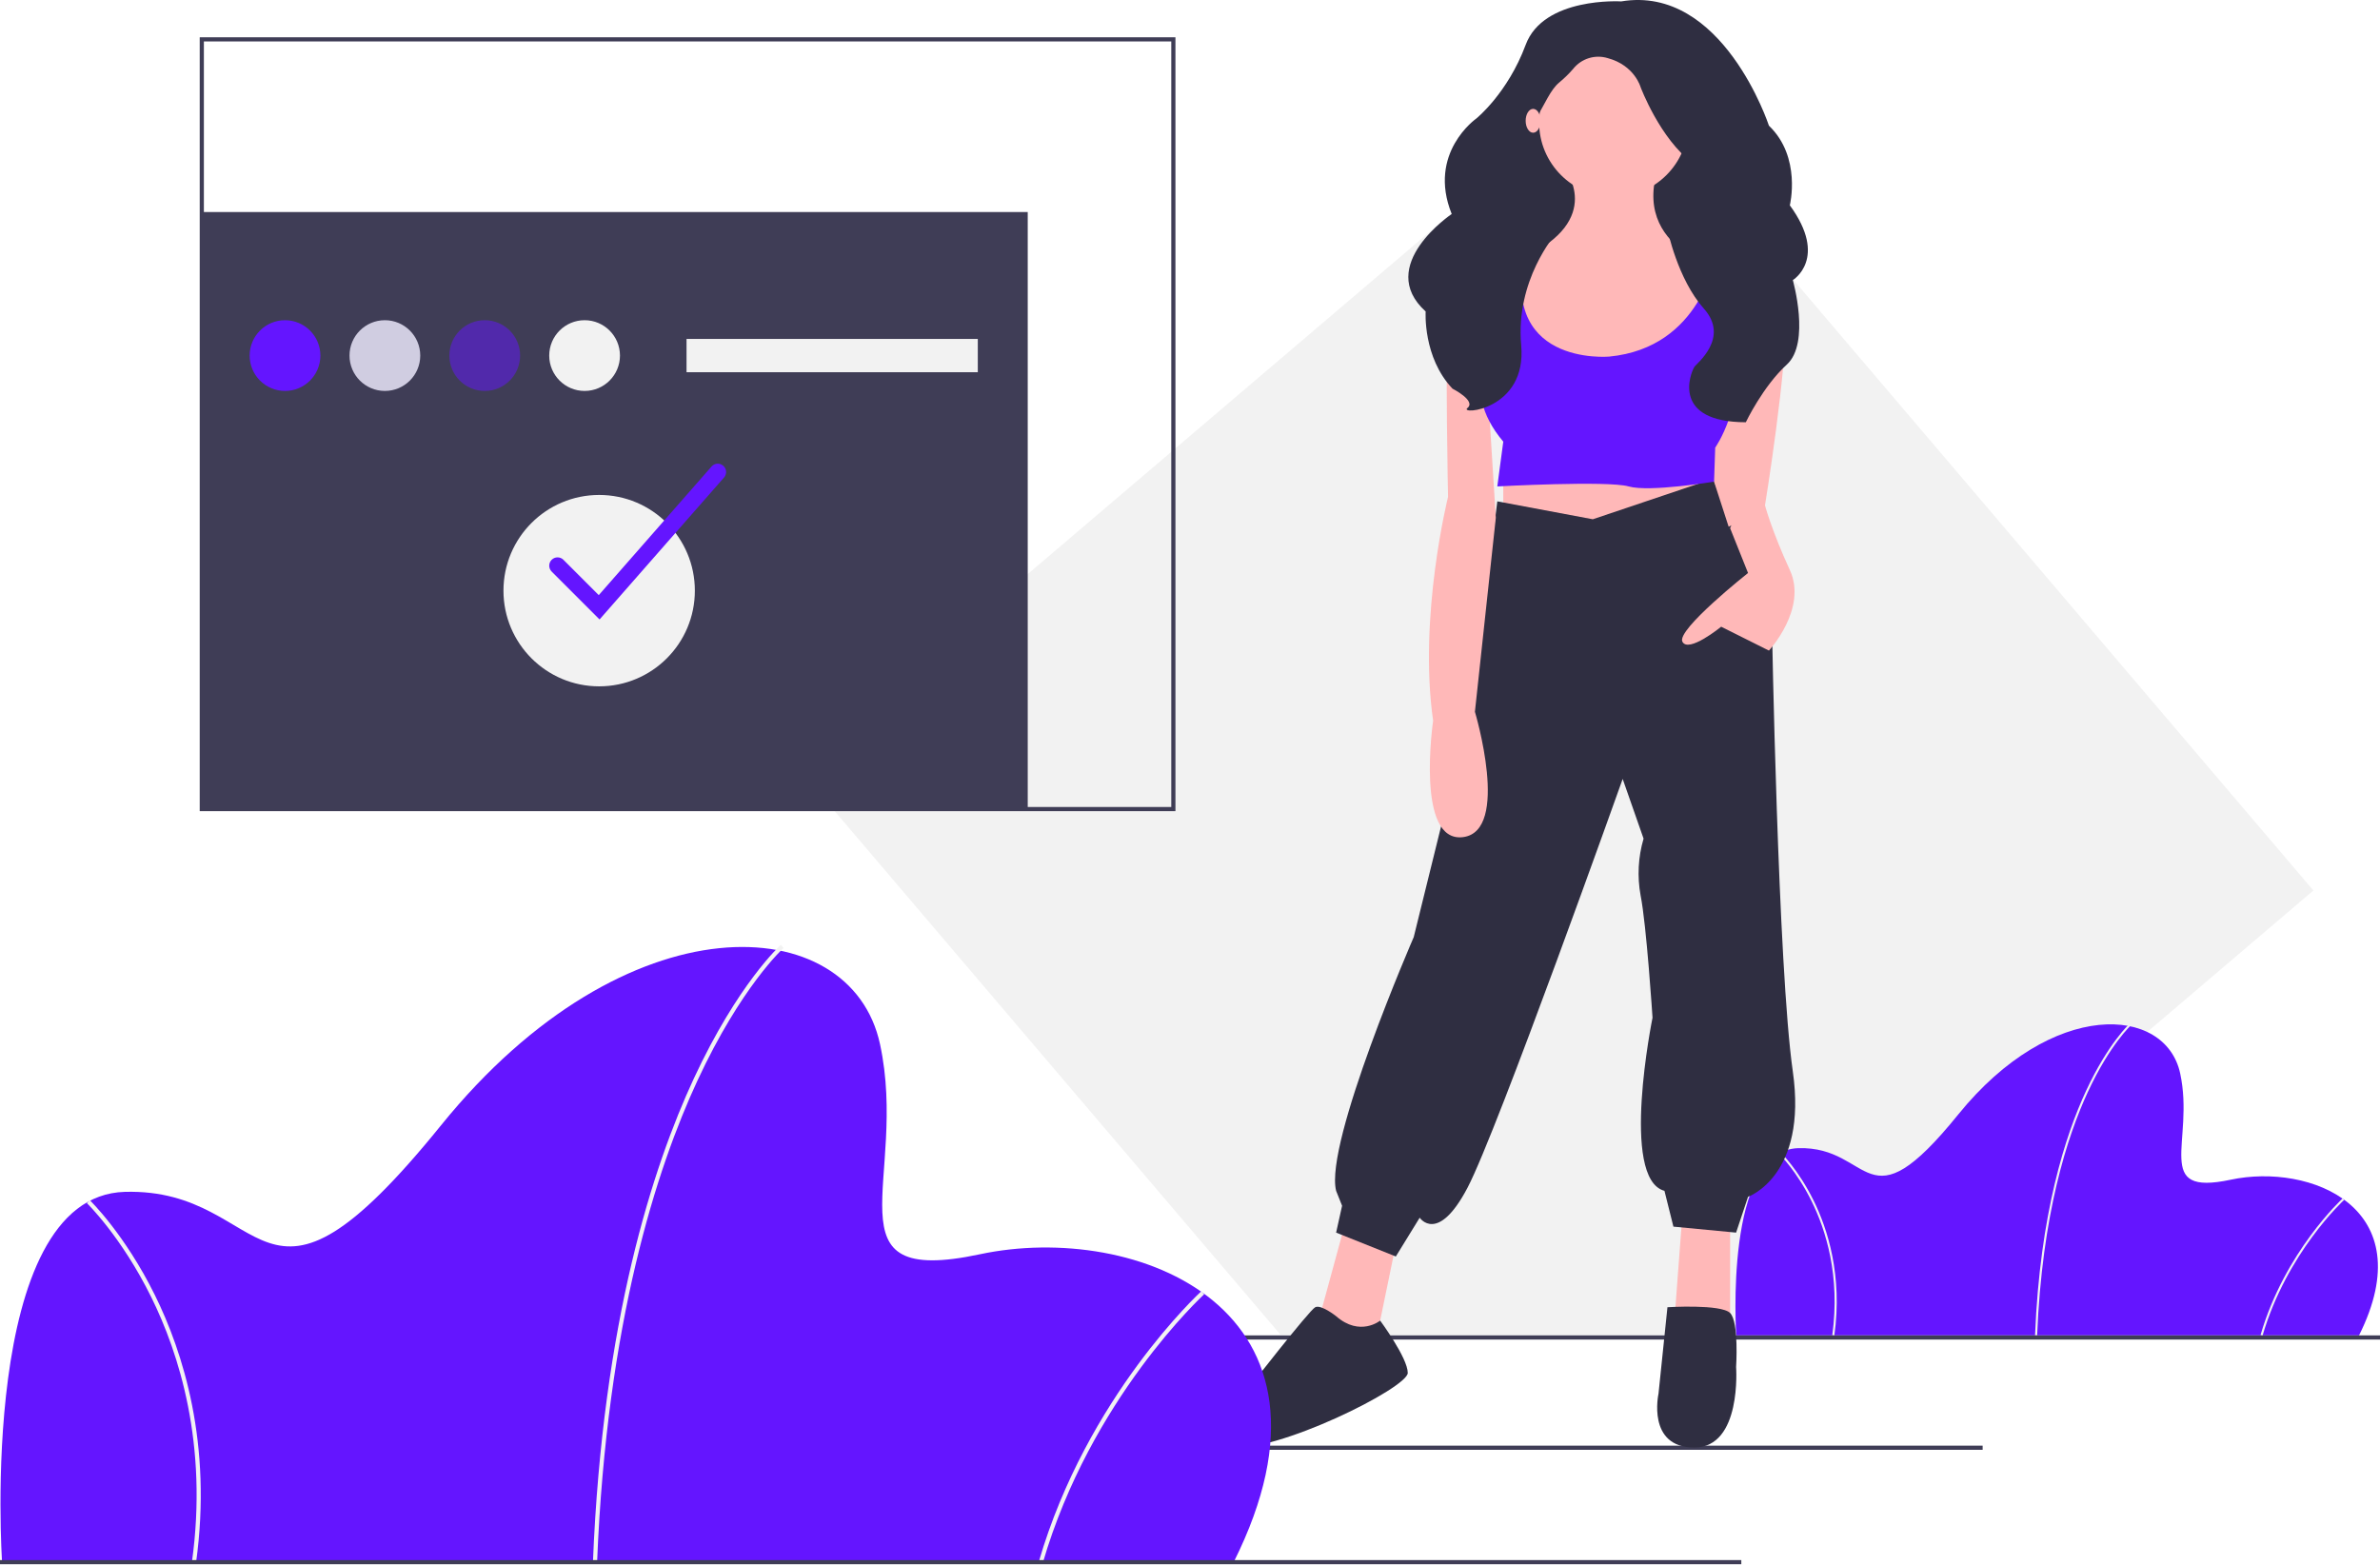
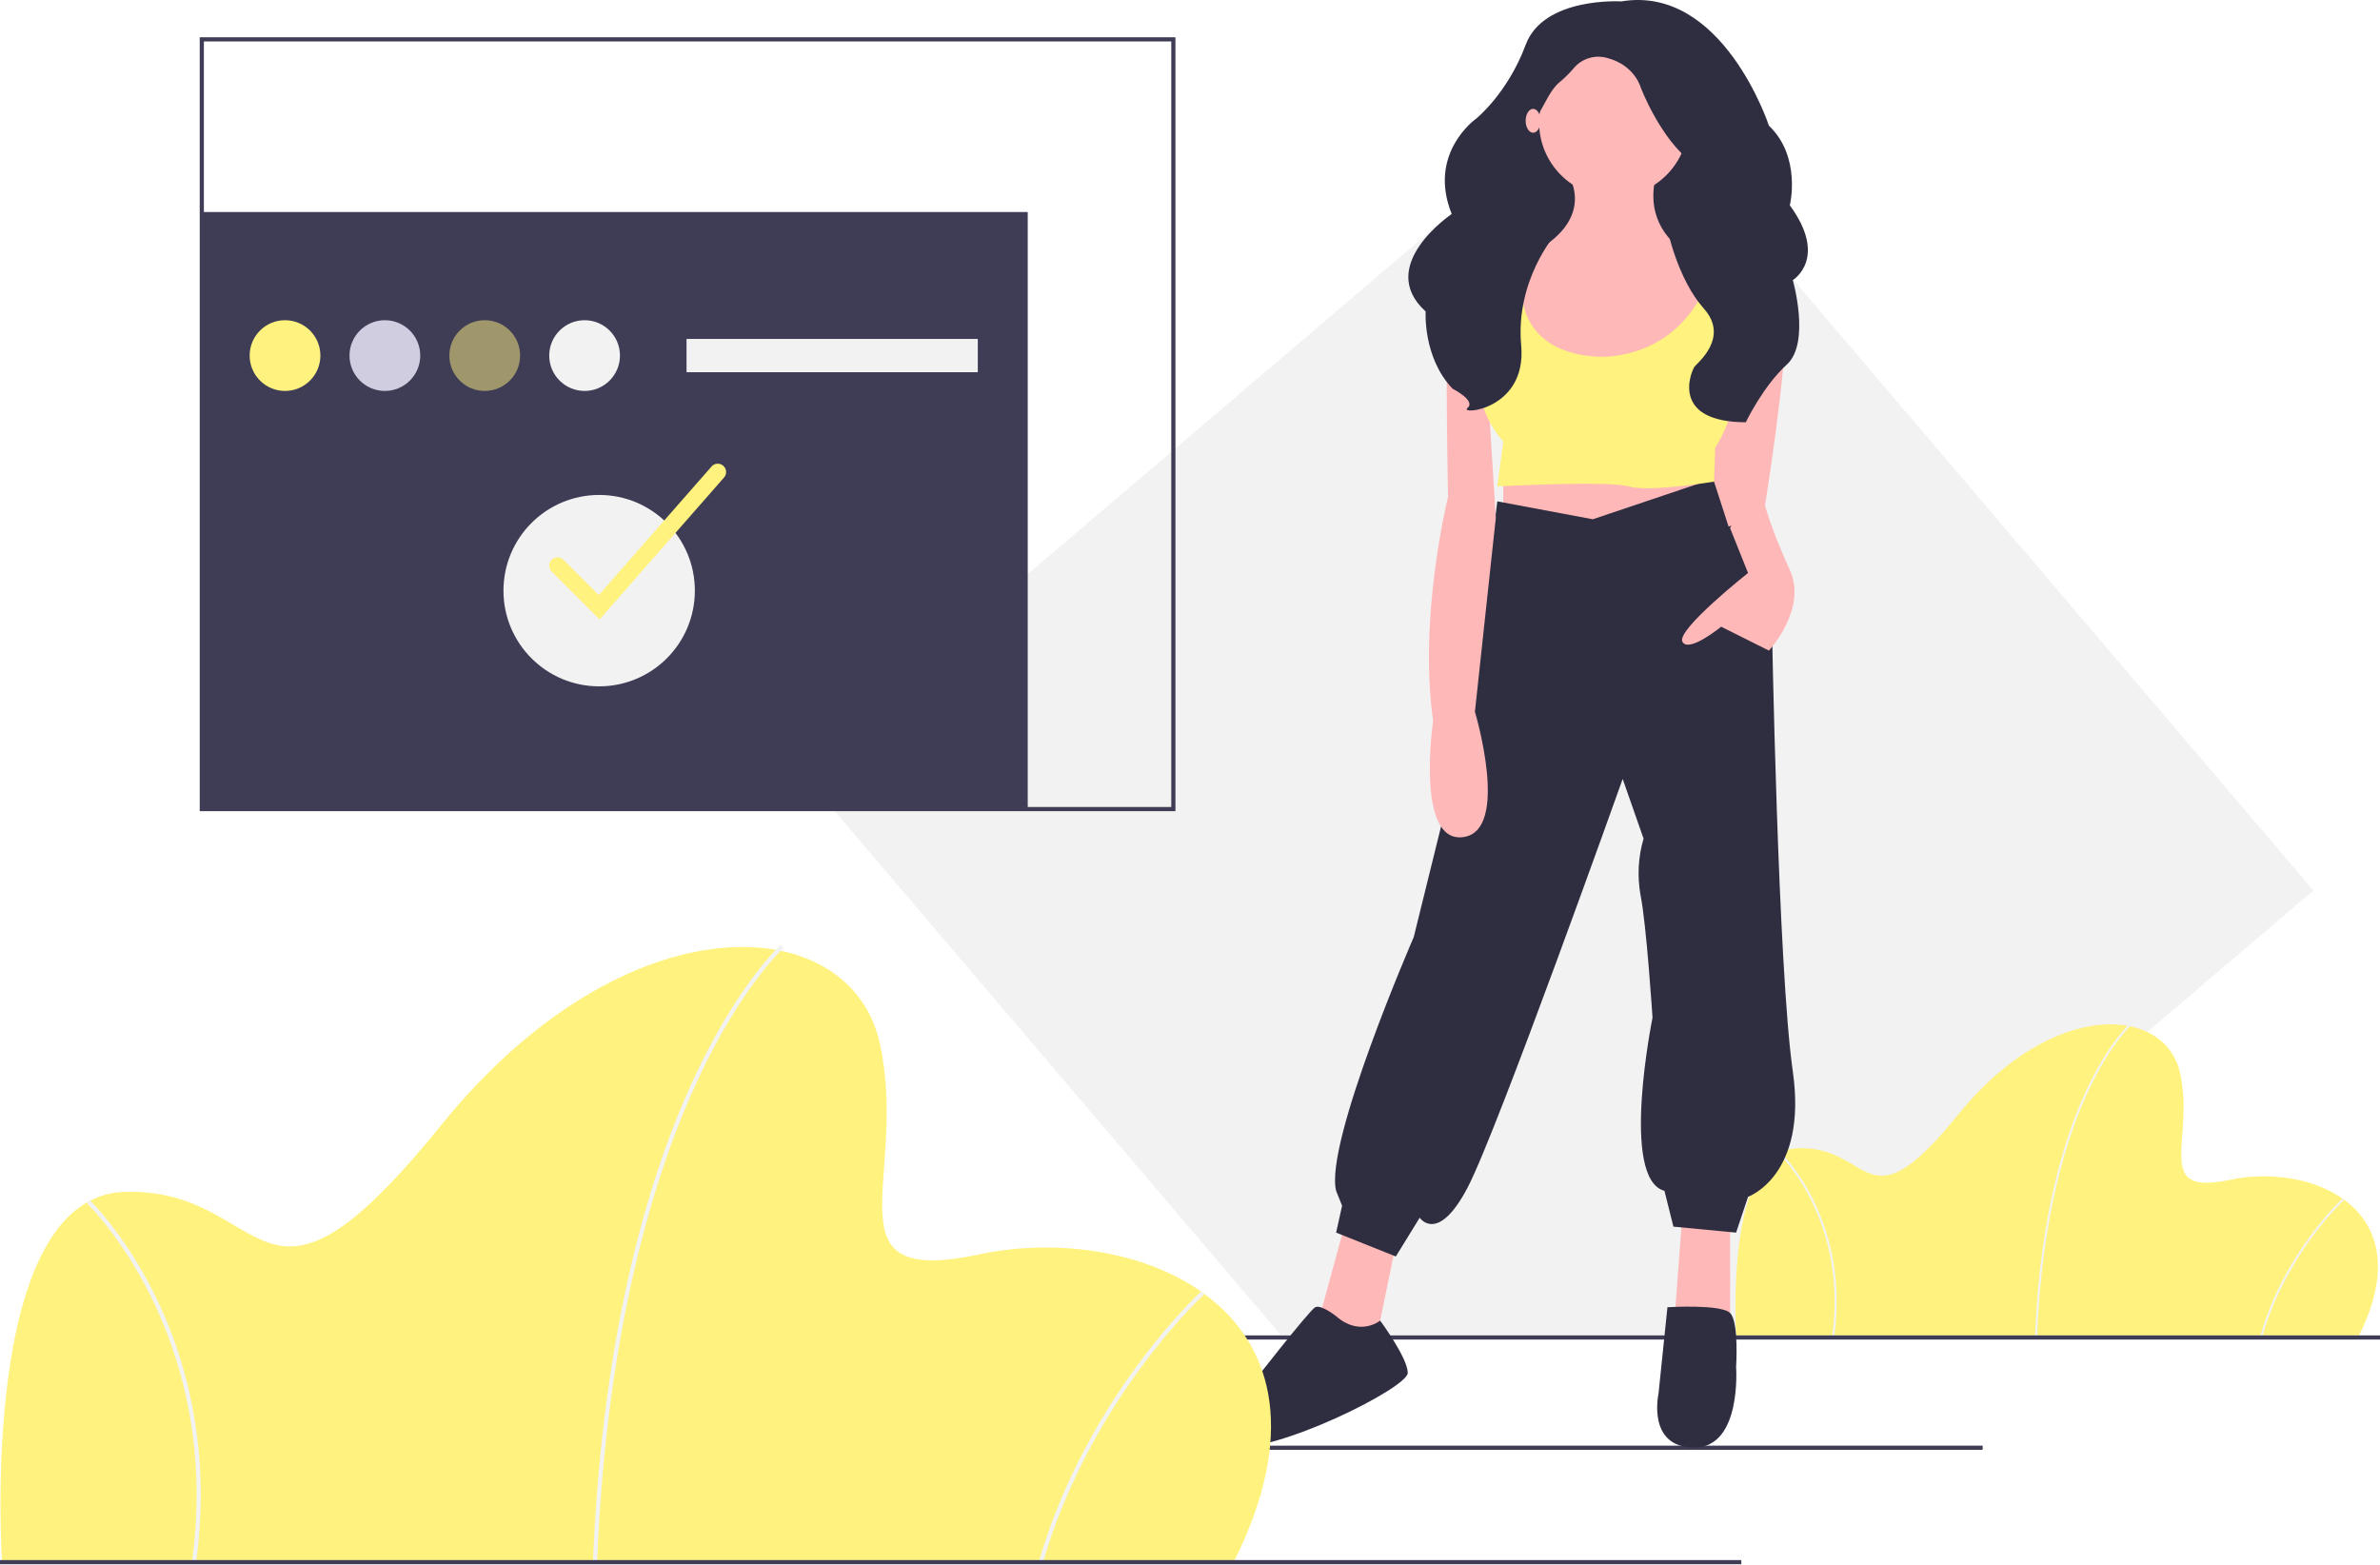
<svg xmlns="http://www.w3.org/2000/svg" id="a3f12c09-8e82-4948-a300-d3a23113d6dc" data-name="Layer 1" width="1144" height="751.924" viewBox="0 0 1144 751.924">
  <polygon points="1111.983 428.056 904.837 604.443 859.514 643.032 732.687 642.258 624.449 641.6 615.459 641.547 593.494 615.748 506.164 513.186 462.326 461.696 449.145 446.22 439.61 435.019 418.361 410.063 383.958 369.662 418.802 339.995 452.079 311.657 475.999 291.291 777.168 34.846 1111.983 428.056" fill="#f2f2f2" />
  <rect x="97" y="101.924" width="397" height="287" fill="#3f3d56" />
  <rect x="579" y="694.924" width="374" height="2" fill="#3f3d56" />
-   <path d="M1161.924,715.962H862.57s-6.068-88.997,29.834-90.008,31.857,39.442,76.861-16.181,99.616-52.589,106.695-19.721-13.653,59.163,24.272,51.072S1192.769,654.271,1161.924,715.962Z" transform="translate(-28 -74.03824)" fill="#6415ff" />
+   <path d="M1161.924,715.962H862.57s-6.068-88.997,29.834-90.008,31.857,39.442,76.861-16.181,99.616-52.589,106.695-19.721-13.653,59.163,24.272,51.072S1192.769,654.271,1161.924,715.962Z" transform="translate(-28 -74.03824)" fill="#FFF27F" />
  <path d="M1007.194,715.982l-1.01-.04c2.356-58.595,14.628-96.243,24.508-117.507,10.727-23.089,21.064-32.436,21.167-32.528l.672.756c-.102.091-10.318,9.345-20.959,32.278C1021.746,620.115,1009.541,657.608,1007.194,715.982Z" transform="translate(-28 -74.03824)" fill="#f2f2f2" />
  <path d="M1115.538,716.103l-.971-.282c11.691-40.126,39.22-65.461,39.497-65.712l.679.749C1154.469,651.106,1127.145,676.262,1115.538,716.103Z" transform="translate(-28 -74.03824)" fill="#f2f2f2" />
  <path d="M909.72,716.031l-1.002-.139c3.966-28.606-3.198-50.8-9.907-64.38-7.264-14.705-15.553-22.736-15.636-22.816l.7-.73c.084.08,8.501,8.235,15.843,23.098C906.489,664.772,913.721,687.171,909.72,716.031Z" transform="translate(-28 -74.03824)" fill="#f2f2f2" />
  <rect x="43" y="641.924" width="1101" height="2" fill="#3f3d56" />
  <rect x="724.735" y="39.413" width="94.695" height="117.651" fill="#2f2e41" />
  <polygon points="646.54 588.213 633.627 635.561 655.149 651.343 660.888 647.039 670.931 598.257 646.54 588.213" fill="#ffb8b8" />
  <polygon points="808.669 583.909 804.365 641.3 831.626 641.3 831.626 588.213 808.669 583.909" fill="#ffb8b8" />
  <polygon points="722.583 220.912 722.583 255.346 775.67 263.955 821.582 245.303 812.974 223.781 722.583 220.912" fill="#ffb8b8" />
  <path d="M793.626,323.646l-45.913-8.609-11.478,93.26L707.54,524.514s-43.043,98.999-37.304,121.956l2.87,7.174-2.87,12.913,28.695,11.478,11.478-18.652s8.609,12.913,22.956-14.348S807.974,448.471,807.974,448.471l10.043,28.695a59.132,59.132,0,0,0-1.435,27.261c2.87,14.348,5.739,58.826,5.739,58.826s-15.782,77.478,5.739,83.217l4.304,17.217,30.13,2.87,5.739-17.217s28.695-10.043,21.522-60.26-10.043-215.216-10.043-215.216l-28.266-69.693Z" transform="translate(-28 -74.03824)" fill="#2f2e41" />
  <path d="M670.236,706.73s-7.174-5.739-10.043-4.304-33,40.174-33,40.174-31.565,24.391-8.609,27.261,86.086-28.695,86.086-35.869-13.265-25.141-13.265-25.141S681.714,716.773,670.236,706.73Z" transform="translate(-28 -74.03824)" fill="#2f2e41" />
  <path d="M829.496,702.425s25.826-1.604,30.13,2.785,2.87,25.911,2.87,25.911,2.87,38.739-20.087,38.739-17.217-25.826-17.217-25.826Z" transform="translate(-28 -74.03824)" fill="#2f2e41" />
  <circle cx="775.67" cy="58.783" r="35.869" fill="#ffb8b8" />
  <path d="M779.996,155.06s20.087,24.391-20.087,43.043,28.695,96.13,28.695,96.13,80.347-30.13,73.173-88.956c0,0-48.782-8.609-37.304-48.782Z" transform="translate(-28 -74.03824)" fill="#ffb8b8" />
  <path d="M758.474,196.668s-33-4.304-34.435,22.956,0,93.26,0,93.26-14.348,57.391-7.174,107.608c0,0-8.609,58.826,14.348,55.956s5.739-60.26,5.739-60.26l10.043-93.26-4.304-68.869,18.652-41.608Z" transform="translate(-28 -74.03824)" fill="#ffb8b8" />
  <path d="M853.447,203.007s31.287-.599,32.722,22.357-10.043,93.26-10.043,93.26l-17.217,8.609-15.782-48.782Z" transform="translate(-28 -74.03824)" fill="#ffb8b8" />
  <path d="M862.495,320.776l-2.87,7.174,8.609,21.522s-34.435,27.261-31.565,33,18.652-7.174,18.652-7.174l22.956,11.478s18.652-20.087,10.043-38.739-11.934-31.04-11.934-31.04S863.93,316.472,862.495,320.776Z" transform="translate(-28 -74.03824)" fill="#ffb8b8" />
-   <path d="M752.018,191.647l-4.304,47.347s-20.087,20.087,2.87,47.347l-2.87,21.522s53.087-2.87,63.13,0,41.06-2.31,41.06-2.31l.548-16.342s14.348-20.087,10.043-50.217,0-40.174,0-40.174l-10.043-1.435s-6.456,43.761-50.934,48.065c0,0-55.239,5.022-39.456-53.804Z" transform="translate(-28 -74.03824)" fill="#6415ff" />
+   <path d="M752.018,191.647l-4.304,47.347s-20.087,20.087,2.87,47.347l-2.87,21.522s53.087-2.87,63.13,0,41.06-2.31,41.06-2.31l.548-16.342s14.348-20.087,10.043-50.217,0-40.174,0-40.174l-10.043-1.435s-6.456,43.761-50.934,48.065c0,0-55.239,5.022-39.456-53.804Z" transform="translate(-28 -74.03824)" fill="#FFF27F" />
  <path d="M807.257,74.713s-37.304-2.313-45.913,20.885-23.674,35.376-23.674,35.376-23.731,16.496-11.866,45.944c0,0-36.917,24.808-12.526,46.846,0,0-1.435,22.037,12.913,37.116,0,0,11.478,5.799,7.174,9.279s28.695,1.16,25.826-30.157,16.5-53.376,16.5-53.376-18.652-40.603-10.043-54.521c5.227-8.45,7.471-14.752,11.81-18.399a54.432,54.432,0,0,0,6.698-6.537,15.455,15.455,0,0,1,16.644-5.191c12.913,3.48,15.782,13.918,15.782,13.918s9.326,24.937,25.108,36.536-12.196,31.896-12.196,31.896,4.863,23.898,17.497,38.046-3.641,26.481-4.584,28.067c-2.152,3.619-10.747,26.474,24.757,26.576,0,0,8.243-17.297,19.721-27.736s2.87-40.595,2.87-40.595,17.217-10.439-1.435-35.956c0,0,5.739-23.197-10.043-38.276C878.278,134.453,856.039,66.594,807.257,74.713Z" transform="translate(-28 -74.03824)" fill="#2f2e41" />
  <ellipse cx="736.931" cy="58.065" rx="3.587" ry="5.739" fill="#ffb8b8" />
-   <path d="M621,824.962H29s-12-176,59-178,63,78,152-32,197-104,211-39-27,117,48,101S682,702.962,621,824.962Z" transform="translate(-28 -74.03824)" fill="#6415ff" />
+   <path d="M621,824.962H29s-12-176,59-178,63,78,152-32,197-104,211-39-27,117,48,101S682,702.962,621,824.962Z" transform="translate(-28 -74.03824)" fill="#FFF27F" />
  <path d="M315.007,825.002l-1.998-.08c4.66-115.877,28.928-190.329,48.466-232.381,21.214-45.661,41.656-64.145,41.86-64.327l1.329,1.495c-.201.18-20.405,18.48-41.449,63.832C343.785,635.415,319.649,709.561,315.007,825.002Z" transform="translate(-28 -74.03824)" fill="#f2f2f2" />
  <path d="M529.267,825.241l-1.92-.559c23.119-79.354,77.562-129.455,78.109-129.952l1.344,1.48C606.257,696.704,552.222,746.451,529.267,825.241Z" transform="translate(-28 -74.03824)" fill="#f2f2f2" />
  <path d="M122.243,825.099l-1.981-.275c7.844-56.57-6.325-100.461-19.592-127.318-14.366-29.08-30.757-44.963-30.921-45.12l1.384-1.443c.167.159,16.811,16.286,31.33,45.678C115.854,723.729,130.156,768.025,122.243,825.099Z" transform="translate(-28 -74.03824)" fill="#f2f2f2" />
  <rect y="749.924" width="837" height="2" fill="#3f3d56" />
  <path d="M593,463.962H124v-372H593Zm-467-2H591v-368H126Z" transform="translate(-28 -74.03824)" fill="#3f3d56" />
-   <circle cx="137" cy="170.924" r="17" fill="#6415ff" />
+   <circle cx="137" cy="170.924" r="17" fill="#FFF27F" />
  <circle cx="185" cy="170.924" r="17" fill="#d0cde1" />
-   <circle cx="233" cy="170.924" r="17" fill="#6415ff" opacity="0.5" />
+   <circle cx="233" cy="170.924" r="17" fill="#FFF27F" opacity="0.5" />
  <circle cx="281" cy="170.924" r="17" fill="#f2f2f2" />
  <rect x="330" y="162.924" width="140" height="16" fill="#f2f2f2" />
  <circle cx="288" cy="283.924" r="46" fill="#f2f2f2" />
-   <path d="M316.191,371.81l-23.02-23.02a4,4,0,0,1,5.657-5.657l16.98,16.98,54.184-61.789a4,4,0,1,1,6.015,5.274Z" transform="translate(-28 -74.03824)" fill="#6415ff" />
+   <path d="M316.191,371.81l-23.02-23.02a4,4,0,0,1,5.657-5.657l16.98,16.98,54.184-61.789a4,4,0,1,1,6.015,5.274Z" transform="translate(-28 -74.03824)" fill="#FFF27F" />
</svg>
